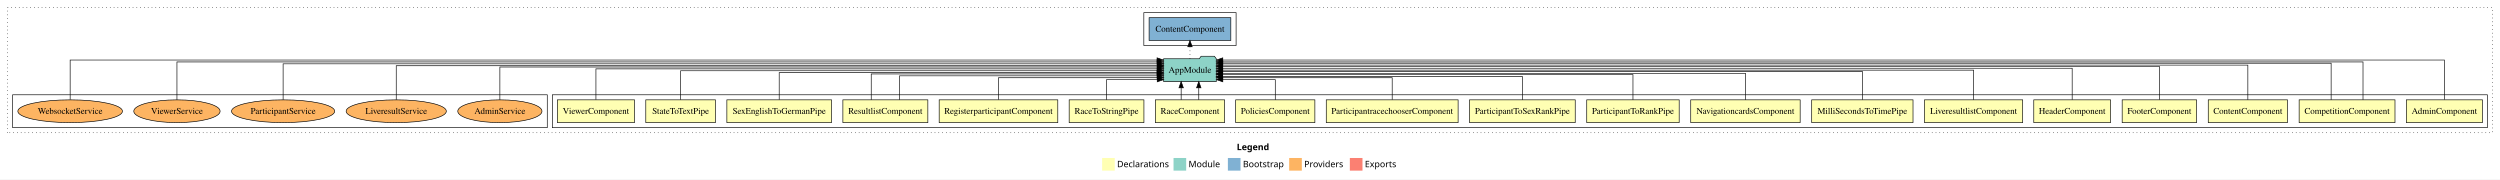
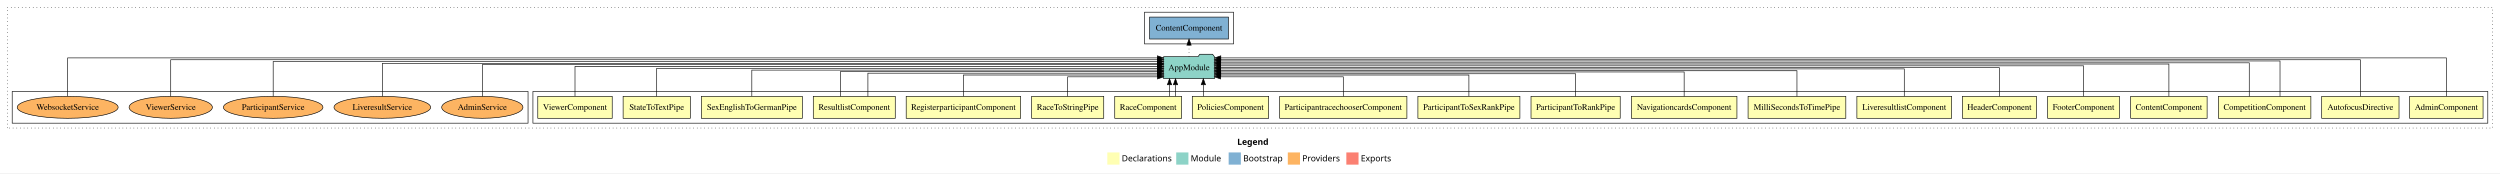
- <svg xmlns="http://www.w3.org/2000/svg" width="3956pt" height="284pt" viewBox="0.00 0.00 3956.00 284.00">
+ <svg xmlns="http://www.w3.org/2000/svg" width="4100pt" height="284pt" viewBox="0.00 0.00 4100.00 284.00">
  <g id="graph0" class="graph" transform="scale(1 1) rotate(0) translate(4 280)">
-     <polygon fill="#ffffff" stroke="transparent" points="-4,4 -4,-280 3952,-280 3952,4 -4,4" />
-     <text text-anchor="start" x="1953.009" y="-42.4" font-family="sans-serif" font-weight="bold" font-size="14.00" fill="#000000">Legend</text>
-     <polygon fill="#ffffb3" stroke="transparent" points="1740,-10 1740,-30 1760,-30 1760,-10 1740,-10" />
-     <text text-anchor="start" x="1763.629" y="-15.4" font-family="sans-serif" font-size="14.00" fill="#000000">  Declarations</text>
-     <polygon fill="#8dd3c7" stroke="transparent" points="1853,-10 1853,-30 1873,-30 1873,-10 1853,-10" />
-     <text text-anchor="start" x="1876.725" y="-15.4" font-family="sans-serif" font-size="14.00" fill="#000000">  Module</text>
-     <polygon fill="#80b1d3" stroke="transparent" points="1939,-10 1939,-30 1959,-30 1959,-10 1939,-10" />
-     <text text-anchor="start" x="1962.781" y="-15.4" font-family="sans-serif" font-size="14.00" fill="#000000">  Bootstrap</text>
-     <polygon fill="#fdb462" stroke="transparent" points="2036,-10 2036,-30 2056,-30 2056,-10 2036,-10" />
-     <text text-anchor="start" x="2059.673" y="-15.4" font-family="sans-serif" font-size="14.00" fill="#000000">  Providers</text>
-     <polygon fill="#fb8072" stroke="transparent" points="2132,-10 2132,-30 2152,-30 2152,-10 2132,-10" />
-     <text text-anchor="start" x="2155.726" y="-15.4" font-family="sans-serif" font-size="14.00" fill="#000000">  Exports</text>
+     <polygon fill="#ffffff" stroke="transparent" points="-4,4 -4,-280 4096,-280 4096,4 -4,4" />
+     <text text-anchor="start" x="2025.009" y="-42.4" font-family="sans-serif" font-weight="bold" font-size="14.00" fill="#000000">Legend</text>
+     <polygon fill="#ffffb3" stroke="transparent" points="1812,-10 1812,-30 1832,-30 1832,-10 1812,-10" />
+     <text text-anchor="start" x="1835.629" y="-15.4" font-family="sans-serif" font-size="14.00" fill="#000000">  Declarations</text>
+     <polygon fill="#8dd3c7" stroke="transparent" points="1925,-10 1925,-30 1945,-30 1945,-10 1925,-10" />
+     <text text-anchor="start" x="1948.725" y="-15.4" font-family="sans-serif" font-size="14.00" fill="#000000">  Module</text>
+     <polygon fill="#80b1d3" stroke="transparent" points="2011,-10 2011,-30 2031,-30 2031,-10 2011,-10" />
+     <text text-anchor="start" x="2034.781" y="-15.4" font-family="sans-serif" font-size="14.00" fill="#000000">  Bootstrap</text>
+     <polygon fill="#fdb462" stroke="transparent" points="2108,-10 2108,-30 2128,-30 2128,-10 2108,-10" />
+     <text text-anchor="start" x="2131.673" y="-15.4" font-family="sans-serif" font-size="14.00" fill="#000000">  Providers</text>
+     <polygon fill="#fb8072" stroke="transparent" points="2204,-10 2204,-30 2224,-30 2224,-10 2204,-10" />
+     <text text-anchor="start" x="2227.726" y="-15.4" font-family="sans-serif" font-size="14.00" fill="#000000">  Exports</text>
    <g id="clust1" class="cluster">
-       <polygon fill="none" stroke="#000000" stroke-dasharray="1,5" points="8,-70 8,-268 3940,-268 3940,-70 8,-70" />
+       <polygon fill="none" stroke="#000000" stroke-dasharray="1,5" points="8,-70 8,-268 4084,-268 4084,-70 8,-70" />
    </g>
    <g id="clust2" class="cluster">
-       <polygon fill="none" stroke="#000000" points="870,-78 870,-130 3932,-130 3932,-78 870,-78" />
-     </g>
-     <g id="clust24" class="cluster">
-       <polygon fill="none" stroke="#000000" points="1806,-208 1806,-260 1952,-260 1952,-208 1806,-208" />
+       <polygon fill="none" stroke="#000000" points="870,-78 870,-130 4076,-130 4076,-78 870,-78" />
    </g>
    <g id="clust25" class="cluster">
+       <polygon fill="none" stroke="#000000" points="1873,-208 1873,-260 2019,-260 2019,-208 1873,-208" />
+     </g>
+     <g id="clust26" class="cluster">
      <polygon fill="none" stroke="#000000" points="16,-78 16,-130 862,-130 862,-78 16,-78" />
    </g>
    <g id="node1" class="node">
-       <polygon fill="#ffffb3" stroke="#000000" points="3924.22,-122 3803.78,-122 3803.78,-86 3924.22,-86 3924.22,-122" />
-       <text text-anchor="middle" x="3864" y="-99.8" font-family="Times,serif" font-size="14.00" fill="#000000">AdminComponent</text>
-     </g>
-     <g id="node20" class="node">
-       <polygon fill="#8dd3c7" stroke="#000000" points="1920.657,-187 1917.657,-191 1896.657,-191 1893.657,-187 1837.343,-187 1837.343,-151 1920.657,-151 1920.657,-187" />
-       <text text-anchor="middle" x="1879" y="-164.8" font-family="Times,serif" font-size="14.00" fill="#000000">AppModule</text>
+       <polygon fill="#ffffb3" stroke="#000000" points="4068.22,-122 3947.78,-122 3947.78,-86 4068.22,-86 4068.22,-122" />
+       <text text-anchor="middle" x="4008" y="-99.8" font-family="Times,serif" font-size="14.00" fill="#000000">AdminComponent</text>
+     </g>
+     <g id="node21" class="node">
+       <polygon fill="#8dd3c7" stroke="#000000" points="1987.657,-187 1984.657,-191 1963.657,-191 1960.657,-187 1904.343,-187 1904.343,-151 1987.657,-151 1987.657,-187" />
+       <text text-anchor="middle" x="1946" y="-164.8" font-family="Times,serif" font-size="14.00" fill="#000000">AppModule</text>
    </g>
    <g id="edge1" class="edge">
-       <path fill="none" stroke="#000000" d="M3864,-122.38C3864,-146.279 3864,-185 3864,-185 3864,-185 1930.918,-185 1930.918,-185" />
-       <polygon fill="#000000" stroke="#000000" points="1930.918,-181.5 1920.918,-185 1930.918,-188.5 1930.918,-181.5" />
+       <path fill="none" stroke="#000000" d="M4008,-122.38C4008,-146.279 4008,-185 4008,-185 4008,-185 1998.124,-185 1998.124,-185" />
+       <polygon fill="#000000" stroke="#000000" points="1998.124,-181.5 1988.124,-185 1998.124,-188.5 1998.124,-181.5" />
    </g>
    <g id="node2" class="node">
+       <polygon fill="#ffffb3" stroke="#000000" points="3930.4,-122 3803.6,-122 3803.6,-86 3930.4,-86 3930.4,-122" />
+       <text text-anchor="middle" x="3867" y="-99.8" font-family="Times,serif" font-size="14.00" fill="#000000">AutofocusDirective</text>
+     </g>
+     <g id="edge2" class="edge">
+       <path fill="none" stroke="#000000" d="M3867,-122.091C3867,-145.133 3867,-182 3867,-182 3867,-182 1997.909,-182 1997.909,-182" />
+       <polygon fill="#000000" stroke="#000000" points="1997.909,-178.5 1987.909,-182 1997.909,-185.5 1997.909,-178.5" />
+     </g>
+     <g id="node3" class="node">
      <polygon fill="#ffffb3" stroke="#000000" points="3785.837,-122 3634.163,-122 3634.163,-86 3785.837,-86 3785.837,-122" />
      <text text-anchor="middle" x="3710" y="-99.8" font-family="Times,serif" font-size="14.00" fill="#000000">CompetitionComponent</text>
    </g>
-     <g id="edge2" class="edge">
-       <path fill="none" stroke="#000000" d="M3684.777,-122.011C3684.777,-144.485 3684.777,-180 3684.777,-180 3684.777,-180 1930.978,-180 1930.978,-180" />
-       <polygon fill="#000000" stroke="#000000" points="1930.978,-176.5 1920.978,-180 1930.978,-183.5 1930.978,-176.5" />
-     </g>
    <g id="edge3" class="edge">
-       <path fill="none" stroke="#000000" d="M3735.223,-122.091C3735.223,-145.133 3735.223,-182 3735.223,-182 3735.223,-182 1930.814,-182 1930.814,-182" />
-       <polygon fill="#000000" stroke="#000000" points="1930.814,-178.5 1920.814,-182 1930.814,-185.5 1930.814,-178.5" />
-     </g>
-     <g id="node3" class="node">
+       <path fill="none" stroke="#000000" d="M3735.223,-122.011C3735.223,-144.485 3735.223,-180 3735.223,-180 3735.223,-180 1998.027,-180 1998.027,-180" />
+       <polygon fill="#000000" stroke="#000000" points="1998.027,-176.5 1988.027,-180 1998.027,-183.5 1998.027,-176.5" />
+     </g>
+     <g id="edge4" class="edge">
+       <path fill="none" stroke="#000000" d="M3684.777,-122.045C3684.777,-143.662 3684.777,-177 3684.777,-177 3684.777,-177 1997.692,-177 1997.692,-177" />
+       <polygon fill="#000000" stroke="#000000" points="1997.692,-173.5 1987.692,-177 1997.692,-180.5 1997.692,-173.5" />
+     </g>
+     <g id="node4" class="node">
      <polygon fill="#ffffb3" stroke="#000000" points="3615.665,-122 3490.335,-122 3490.335,-86 3615.665,-86 3615.665,-122" />
      <text text-anchor="middle" x="3553" y="-99.8" font-family="Times,serif" font-size="14.00" fill="#000000">ContentComponent</text>
    </g>
-     <g id="edge4" class="edge">
-       <path fill="none" stroke="#000000" d="M3553,-122.045C3553,-143.662 3553,-177 3553,-177 3553,-177 1930.798,-177 1930.798,-177" />
-       <polygon fill="#000000" stroke="#000000" points="1930.798,-173.5 1920.798,-177 1930.798,-180.5 1930.798,-173.5" />
-     </g>
-     <g id="node4" class="node">
+     <g id="edge5" class="edge">
+       <path fill="none" stroke="#000000" d="M3553,-122.284C3553,-143.321 3553,-175 3553,-175 3553,-175 1997.747,-175 1997.747,-175" />
+       <polygon fill="#000000" stroke="#000000" points="1997.747,-171.5 1987.747,-175 1997.747,-178.5 1997.747,-171.5" />
+     </g>
+     <g id="node5" class="node">
      <polygon fill="#ffffb3" stroke="#000000" points="3471.881,-122 3354.119,-122 3354.119,-86 3471.881,-86 3471.881,-122" />
      <text text-anchor="middle" x="3413" y="-99.8" font-family="Times,serif" font-size="14.00" fill="#000000">FooterComponent</text>
    </g>
-     <g id="edge5" class="edge">
-       <path fill="none" stroke="#000000" d="M3413,-122.284C3413,-143.321 3413,-175 3413,-175 3413,-175 1930.826,-175 1930.826,-175" />
-       <polygon fill="#000000" stroke="#000000" points="1930.826,-171.5 1920.826,-175 1930.826,-178.5 1930.826,-171.5" />
-     </g>
-     <g id="node5" class="node">
+     <g id="edge6" class="edge">
+       <path fill="none" stroke="#000000" d="M3413,-122.223C3413,-142.365 3413,-172 3413,-172 3413,-172 1997.931,-172 1997.931,-172" />
+       <polygon fill="#000000" stroke="#000000" points="1997.931,-168.5 1987.931,-172 1997.931,-175.5 1997.931,-168.5" />
+     </g>
+     <g id="node6" class="node">
      <polygon fill="#ffffb3" stroke="#000000" points="3335.744,-122 3214.256,-122 3214.256,-86 3335.744,-86 3335.744,-122" />
      <text text-anchor="middle" x="3275" y="-99.8" font-family="Times,serif" font-size="14.00" fill="#000000">HeaderComponent</text>
    </g>
-     <g id="edge6" class="edge">
-       <path fill="none" stroke="#000000" d="M3275,-122.223C3275,-142.365 3275,-172 3275,-172 3275,-172 1930.78,-172 1930.78,-172" />
-       <polygon fill="#000000" stroke="#000000" points="1930.78,-168.5 1920.78,-172 1930.78,-175.5 1930.78,-168.5" />
-     </g>
-     <g id="node6" class="node">
+     <g id="edge7" class="edge">
+       <path fill="none" stroke="#000000" d="M3275,-122.106C3275,-141.339 3275,-169 3275,-169 3275,-169 1997.969,-169 1997.969,-169" />
+       <polygon fill="#000000" stroke="#000000" points="1997.969,-165.5 1987.969,-169 1997.969,-172.5 1997.969,-165.5" />
+     </g>
+     <g id="node7" class="node">
      <polygon fill="#ffffb3" stroke="#000000" points="3196.708,-122 3041.292,-122 3041.292,-86 3196.708,-86 3196.708,-122" />
      <text text-anchor="middle" x="3119" y="-99.8" font-family="Times,serif" font-size="14.00" fill="#000000">LiveresultlistComponent</text>
    </g>
-     <g id="edge7" class="edge">
-       <path fill="none" stroke="#000000" d="M3119,-122.106C3119,-141.339 3119,-169 3119,-169 3119,-169 1930.967,-169 1930.967,-169" />
-       <polygon fill="#000000" stroke="#000000" points="1930.968,-165.5 1920.967,-169 1930.967,-172.5 1930.968,-165.5" />
-     </g>
-     <g id="node7" class="node">
+     <g id="edge8" class="edge">
+       <path fill="none" stroke="#000000" d="M3119,-122.222C3119,-140.828 3119,-167 3119,-167 3119,-167 1997.748,-167 1997.748,-167" />
+       <polygon fill="#000000" stroke="#000000" points="1997.748,-163.5 1987.748,-167 1997.748,-170.5 1997.748,-163.5" />
+     </g>
+     <g id="node8" class="node">
      <polygon fill="#ffffb3" stroke="#000000" points="3023.153,-122 2862.847,-122 2862.847,-86 3023.153,-86 3023.153,-122" />
      <text text-anchor="middle" x="2943" y="-99.8" font-family="Times,serif" font-size="14.00" fill="#000000">MilliSecondsToTimePipe</text>
    </g>
-     <g id="edge8" class="edge">
-       <path fill="none" stroke="#000000" d="M2943,-122.222C2943,-140.828 2943,-167 2943,-167 2943,-167 1930.71,-167 1930.71,-167" />
-       <polygon fill="#000000" stroke="#000000" points="1930.71,-163.5 1920.71,-167 1930.71,-170.5 1930.71,-163.5" />
-     </g>
-     <g id="node8" class="node">
+     <g id="edge9" class="edge">
+       <path fill="none" stroke="#000000" d="M2943,-122.002C2943,-139.675 2943,-164 2943,-164 2943,-164 1997.886,-164 1997.886,-164" />
+       <polygon fill="#000000" stroke="#000000" points="1997.886,-160.5 1987.886,-164 1997.886,-167.5 1997.886,-160.5" />
+     </g>
+     <g id="node9" class="node">
      <polygon fill="#ffffb3" stroke="#000000" points="2844.574,-122 2671.426,-122 2671.426,-86 2844.574,-86 2844.574,-122" />
      <text text-anchor="middle" x="2758" y="-99.8" font-family="Times,serif" font-size="14.00" fill="#000000">NavigationcardsComponent</text>
    </g>
-     <g id="edge9" class="edge">
-       <path fill="none" stroke="#000000" d="M2758,-122.002C2758,-139.675 2758,-164 2758,-164 2758,-164 1930.805,-164 1930.805,-164" />
-       <polygon fill="#000000" stroke="#000000" points="1930.805,-160.5 1920.805,-164 1930.805,-167.5 1930.805,-160.5" />
-     </g>
-     <g id="node9" class="node">
+     <g id="edge10" class="edge">
+       <path fill="none" stroke="#000000" d="M2758,-122.034C2758,-139.06 2758,-162 2758,-162 2758,-162 1997.665,-162 1997.665,-162" />
+       <polygon fill="#000000" stroke="#000000" points="1997.665,-158.5 1987.665,-162 1997.665,-165.5 1997.665,-158.5" />
+     </g>
+     <g id="node10" class="node">
      <polygon fill="#ffffb3" stroke="#000000" points="2653.141,-122 2506.859,-122 2506.859,-86 2653.141,-86 2653.141,-122" />
      <text text-anchor="middle" x="2580" y="-99.8" font-family="Times,serif" font-size="14.00" fill="#000000">ParticipantToRankPipe</text>
    </g>
-     <g id="edge10" class="edge">
-       <path fill="none" stroke="#000000" d="M2580,-122.034C2580,-139.06 2580,-162 2580,-162 2580,-162 1930.751,-162 1930.751,-162" />
-       <polygon fill="#000000" stroke="#000000" points="1930.752,-158.5 1920.751,-162 1930.751,-165.5 1930.752,-158.5" />
-     </g>
-     <g id="node10" class="node">
+     <g id="edge11" class="edge">
+       <path fill="none" stroke="#000000" d="M2580,-122.009C2580,-138.049 2580,-159 2580,-159 2580,-159 1998.09,-159 1998.09,-159" />
+       <polygon fill="#000000" stroke="#000000" points="1998.09,-155.5 1988.09,-159 1998.09,-162.5 1998.09,-155.5" />
+     </g>
+     <g id="node11" class="node">
      <polygon fill="#ffffb3" stroke="#000000" points="2488.639,-122 2321.361,-122 2321.361,-86 2488.639,-86 2488.639,-122" />
      <text text-anchor="middle" x="2405" y="-99.8" font-family="Times,serif" font-size="14.00" fill="#000000">ParticipantToSexRankPipe</text>
    </g>
-     <g id="edge11" class="edge">
-       <path fill="none" stroke="#000000" d="M2405,-122.009C2405,-138.049 2405,-159 2405,-159 2405,-159 1930.714,-159 1930.714,-159" />
-       <polygon fill="#000000" stroke="#000000" points="1930.714,-155.5 1920.714,-159 1930.714,-162.5 1930.714,-155.5" />
-     </g>
-     <g id="node11" class="node">
+     <g id="edge12" class="edge">
+       <path fill="none" stroke="#000000" d="M2405,-122.24C2405,-137.571 2405,-157 2405,-157 2405,-157 1997.95,-157 1997.95,-157" />
+       <polygon fill="#000000" stroke="#000000" points="1997.95,-153.5 1987.95,-157 1997.95,-160.5 1997.95,-153.5" />
+     </g>
+     <g id="node12" class="node">
      <polygon fill="#ffffb3" stroke="#000000" points="2303.321,-122 2094.679,-122 2094.679,-86 2303.321,-86 2303.321,-122" />
      <text text-anchor="middle" x="2199" y="-99.8" font-family="Times,serif" font-size="14.00" fill="#000000">ParticipantracechooserComponent</text>
    </g>
-     <g id="edge12" class="edge">
-       <path fill="none" stroke="#000000" d="M2199,-122.24C2199,-137.571 2199,-157 2199,-157 2199,-157 1930.834,-157 1930.834,-157" />
-       <polygon fill="#000000" stroke="#000000" points="1930.834,-153.5 1920.834,-157 1930.834,-160.5 1930.834,-153.5" />
-     </g>
-     <g id="node12" class="node">
+     <g id="edge13" class="edge">
+       <path fill="none" stroke="#000000" d="M2199,-122.051C2199,-136.373 2199,-154 2199,-154 2199,-154 1997.778,-154 1997.778,-154" />
+       <polygon fill="#000000" stroke="#000000" points="1997.778,-150.5 1987.778,-154 1997.778,-157.5 1997.778,-150.5" />
+     </g>
+     <g id="node13" class="node">
      <polygon fill="#ffffb3" stroke="#000000" points="2076.661,-122 1951.339,-122 1951.339,-86 2076.661,-86 2076.661,-122" />
      <text text-anchor="middle" x="2014" y="-99.8" font-family="Times,serif" font-size="14.00" fill="#000000">PoliciesComponent</text>
    </g>
-     <g id="edge13" class="edge">
-       <path fill="none" stroke="#000000" d="M2014,-122.051C2014,-136.373 2014,-154 2014,-154 2014,-154 1930.975,-154 1930.975,-154" />
-       <polygon fill="#000000" stroke="#000000" points="1930.975,-150.5 1920.975,-154 1930.975,-157.5 1930.975,-150.5" />
-     </g>
-     <g id="node13" class="node">
+     <g id="edge14" class="edge">
+       <path fill="none" stroke="#000000" d="M1969.499,-122.106C1969.499,-122.106 1969.499,-140.991 1969.499,-140.991" />
+       <polygon fill="#000000" stroke="#000000" points="1965.999,-140.991 1969.499,-150.991 1972.999,-140.991 1965.999,-140.991" />
+     </g>
+     <g id="node14" class="node">
      <polygon fill="#ffffb3" stroke="#000000" points="1933.813,-122 1824.187,-122 1824.187,-86 1933.813,-86 1933.813,-122" />
      <text text-anchor="middle" x="1879" y="-99.8" font-family="Times,serif" font-size="14.00" fill="#000000">RaceComponent</text>
    </g>
-     <g id="edge14" class="edge">
-       <path fill="none" stroke="#000000" d="M1892.943,-122.106C1892.943,-122.106 1892.943,-140.991 1892.943,-140.991" />
-       <polygon fill="#000000" stroke="#000000" points="1889.443,-140.991 1892.943,-150.991 1896.443,-140.991 1889.443,-140.991" />
-     </g>
    <g id="edge15" class="edge">
-       <path fill="none" stroke="#000000" d="M1865.057,-122.106C1865.057,-122.106 1865.057,-140.991 1865.057,-140.991" />
-       <polygon fill="#000000" stroke="#000000" points="1861.557,-140.991 1865.057,-150.991 1868.557,-140.991 1861.557,-140.991" />
-     </g>
-     <g id="node14" class="node">
+       <path fill="none" stroke="#000000" d="M1914,-122.106C1914,-122.106 1914,-140.991 1914,-140.991" />
+       <polygon fill="#000000" stroke="#000000" points="1910.5,-140.991 1914,-150.991 1917.5,-140.991 1910.5,-140.991" />
+     </g>
+     <g id="edge16" class="edge">
+       <path fill="none" stroke="#000000" d="M1923.828,-122.106C1923.828,-122.106 1923.828,-140.991 1923.828,-140.991" />
+       <polygon fill="#000000" stroke="#000000" points="1920.328,-140.991 1923.828,-150.991 1927.328,-140.991 1920.328,-140.991" />
+     </g>
+     <g id="node15" class="node">
      <polygon fill="#ffffb3" stroke="#000000" points="1806.146,-122 1687.854,-122 1687.854,-86 1806.146,-86 1806.146,-122" />
      <text text-anchor="middle" x="1747" y="-99.8" font-family="Times,serif" font-size="14.00" fill="#000000">RaceToStringPipe</text>
    </g>
-     <g id="edge16" class="edge">
-       <path fill="none" stroke="#000000" d="M1747,-122.051C1747,-136.373 1747,-154 1747,-154 1747,-154 1827.234,-154 1827.234,-154" />
-       <polygon fill="#000000" stroke="#000000" points="1827.234,-157.5 1837.234,-154 1827.234,-150.5 1827.234,-157.5" />
-     </g>
-     <g id="node15" class="node">
+     <g id="edge17" class="edge">
+       <path fill="none" stroke="#000000" d="M1747,-122.051C1747,-136.373 1747,-154 1747,-154 1747,-154 1894.283,-154 1894.283,-154" />
+       <polygon fill="#000000" stroke="#000000" points="1894.283,-157.5 1904.283,-154 1894.283,-150.5 1894.283,-157.5" />
+     </g>
+     <g id="node16" class="node">
      <polygon fill="#ffffb3" stroke="#000000" points="1669.851,-122 1482.149,-122 1482.149,-86 1669.851,-86 1669.851,-122" />
      <text text-anchor="middle" x="1576" y="-99.8" font-family="Times,serif" font-size="14.00" fill="#000000">RegisterparticipantComponent</text>
    </g>
-     <g id="edge17" class="edge">
-       <path fill="none" stroke="#000000" d="M1576,-122.24C1576,-137.571 1576,-157 1576,-157 1576,-157 1827.187,-157 1827.187,-157" />
-       <polygon fill="#000000" stroke="#000000" points="1827.187,-160.5 1837.187,-157 1827.187,-153.5 1827.187,-160.5" />
-     </g>
-     <g id="node16" class="node">
+     <g id="edge18" class="edge">
+       <path fill="none" stroke="#000000" d="M1576,-122.24C1576,-137.571 1576,-157 1576,-157 1576,-157 1894.275,-157 1894.275,-157" />
+       <polygon fill="#000000" stroke="#000000" points="1894.276,-160.5 1904.275,-157 1894.275,-153.5 1894.276,-160.5" />
+     </g>
+     <g id="node17" class="node">
      <polygon fill="#ffffb3" stroke="#000000" points="1464.226,-122 1329.774,-122 1329.774,-86 1464.226,-86 1464.226,-122" />
      <text text-anchor="middle" x="1397" y="-99.8" font-family="Times,serif" font-size="14.00" fill="#000000">ResultlistComponent</text>
    </g>
-     <g id="edge18" class="edge">
-       <path fill="none" stroke="#000000" d="M1374.629,-122.022C1374.629,-139.373 1374.629,-163 1374.629,-163 1374.629,-163 1827.296,-163 1827.296,-163" />
-       <polygon fill="#000000" stroke="#000000" points="1827.296,-166.5 1837.296,-163 1827.296,-159.5 1827.296,-166.5" />
-     </g>
    <g id="edge19" class="edge">
-       <path fill="none" stroke="#000000" d="M1419.371,-122.027C1419.371,-138.398 1419.371,-160 1419.371,-160 1419.371,-160 1826.993,-160 1826.993,-160" />
-       <polygon fill="#000000" stroke="#000000" points="1826.993,-163.5 1836.993,-160 1826.993,-156.5 1826.993,-163.5" />
-     </g>
-     <g id="node17" class="node">
+       <path fill="none" stroke="#000000" d="M1374.629,-122.022C1374.629,-139.373 1374.629,-163 1374.629,-163 1374.629,-163 1893.986,-163 1893.986,-163" />
+       <polygon fill="#000000" stroke="#000000" points="1893.986,-166.5 1903.986,-163 1893.986,-159.5 1893.986,-166.5" />
+     </g>
+     <g id="edge20" class="edge">
+       <path fill="none" stroke="#000000" d="M1419.371,-122.027C1419.371,-138.398 1419.371,-160 1419.371,-160 1419.371,-160 1894.236,-160 1894.236,-160" />
+       <polygon fill="#000000" stroke="#000000" points="1894.236,-163.5 1904.236,-160 1894.236,-156.5 1894.236,-163.5" />
+     </g>
+     <g id="node18" class="node">
      <polygon fill="#ffffb3" stroke="#000000" points="1311.803,-122 1146.197,-122 1146.197,-86 1311.803,-86 1311.803,-122" />
      <text text-anchor="middle" x="1229" y="-99.8" font-family="Times,serif" font-size="14.00" fill="#000000">SexEnglishToGermanPipe</text>
    </g>
-     <g id="edge20" class="edge">
-       <path fill="none" stroke="#000000" d="M1229,-122.302C1229,-140.27 1229,-165 1229,-165 1229,-165 1826.852,-165 1826.852,-165" />
-       <polygon fill="#000000" stroke="#000000" points="1826.852,-168.5 1836.852,-165 1826.852,-161.5 1826.852,-168.5" />
-     </g>
-     <g id="node18" class="node">
+     <g id="edge21" class="edge">
+       <path fill="none" stroke="#000000" d="M1229,-122.302C1229,-140.27 1229,-165 1229,-165 1229,-165 1894.089,-165 1894.089,-165" />
+       <polygon fill="#000000" stroke="#000000" points="1894.089,-168.5 1904.089,-165 1894.089,-161.5 1894.089,-168.5" />
+     </g>
+     <g id="node19" class="node">
      <polygon fill="#ffffb3" stroke="#000000" points="1128.091,-122 1017.909,-122 1017.909,-86 1128.091,-86 1128.091,-122" />
      <text text-anchor="middle" x="1073" y="-99.8" font-family="Times,serif" font-size="14.00" fill="#000000">StateToTextPipe</text>
    </g>
-     <g id="edge21" class="edge">
-       <path fill="none" stroke="#000000" d="M1073,-122.169C1073,-141.09 1073,-168 1073,-168 1073,-168 1827.082,-168 1827.082,-168" />
-       <polygon fill="#000000" stroke="#000000" points="1827.082,-171.5 1837.082,-168 1827.082,-164.5 1827.082,-171.5" />
-     </g>
-     <g id="node19" class="node">
+     <g id="edge22" class="edge">
+       <path fill="none" stroke="#000000" d="M1073,-122.169C1073,-141.09 1073,-168 1073,-168 1073,-168 1894.188,-168 1894.188,-168" />
+       <polygon fill="#000000" stroke="#000000" points="1894.188,-171.5 1904.188,-168 1894.188,-164.5 1894.188,-171.5" />
+     </g>
+     <g id="node20" class="node">
      <polygon fill="#ffffb3" stroke="#000000" points="1000.027,-122 877.973,-122 877.973,-86 1000.027,-86 1000.027,-122" />
      <text text-anchor="middle" x="939" y="-99.8" font-family="Times,serif" font-size="14.00" fill="#000000">ViewerComponent</text>
    </g>
-     <g id="edge22" class="edge">
-       <path fill="none" stroke="#000000" d="M939,-122.308C939,-142.145 939,-171 939,-171 939,-171 1827.091,-171 1827.091,-171" />
-       <polygon fill="#000000" stroke="#000000" points="1827.091,-174.5 1837.091,-171 1827.091,-167.5 1827.091,-174.5" />
-     </g>
-     <g id="node21" class="node">
-       <polygon fill="#80b1d3" stroke="#000000" points="1943.665,-252 1814.335,-252 1814.335,-216 1943.665,-216 1943.665,-252" />
-       <text text-anchor="middle" x="1879" y="-229.8" font-family="Times,serif" font-size="14.00" fill="#000000">ContentComponent </text>
-     </g>
    <g id="edge23" class="edge">
-       <path fill="none" stroke="#000000" stroke-dasharray="1,5" d="M1879,-187.106C1879,-187.106 1879,-205.991 1879,-205.991" />
-       <polygon fill="#000000" stroke="#000000" points="1875.5,-205.991 1879,-215.991 1882.5,-205.991 1875.5,-205.991" />
+       <path fill="none" stroke="#000000" d="M939,-122.308C939,-142.145 939,-171 939,-171 939,-171 1894.33,-171 1894.33,-171" />
+       <polygon fill="#000000" stroke="#000000" points="1894.33,-174.5 1904.33,-171 1894.33,-167.5 1894.33,-174.5" />
    </g>
    <g id="node22" class="node">
+       <polygon fill="#80b1d3" stroke="#000000" points="2010.665,-252 1881.335,-252 1881.335,-216 2010.665,-216 2010.665,-252" />
+       <text text-anchor="middle" x="1946" y="-229.8" font-family="Times,serif" font-size="14.00" fill="#000000">ContentComponent </text>
+     </g>
+     <g id="edge24" class="edge">
+       <path fill="none" stroke="#000000" stroke-dasharray="1,5" d="M1946,-187.106C1946,-187.106 1946,-205.991 1946,-205.991" />
+       <polygon fill="#000000" stroke="#000000" points="1942.5,-205.991 1946,-215.991 1949.5,-205.991 1942.5,-205.991" />
+     </g>
+     <g id="node23" class="node">
      <ellipse fill="#fdb462" stroke="#000000" cx="787" cy="-104" rx="66.632" ry="18" />
      <text text-anchor="middle" x="787" y="-99.8" font-family="Times,serif" font-size="14.00" fill="#000000">AdminService</text>
    </g>
-     <g id="edge24" class="edge">
-       <path fill="none" stroke="#000000" d="M787,-122.027C787,-142.767 787,-174 787,-174 787,-174 1827.194,-174 1827.194,-174" />
-       <polygon fill="#000000" stroke="#000000" points="1827.194,-177.5 1837.194,-174 1827.194,-170.5 1827.194,-177.5" />
-     </g>
-     <g id="node23" class="node">
+     <g id="edge25" class="edge">
+       <path fill="none" stroke="#000000" d="M787,-122.027C787,-142.767 787,-174 787,-174 787,-174 1894.066,-174 1894.066,-174" />
+       <polygon fill="#000000" stroke="#000000" points="1894.066,-177.5 1904.066,-174 1894.066,-170.5 1894.066,-177.5" />
+     </g>
+     <g id="node24" class="node">
      <ellipse fill="#fdb462" stroke="#000000" cx="623" cy="-104" rx="79.286" ry="18" />
      <text text-anchor="middle" x="623" y="-99.8" font-family="Times,serif" font-size="14.00" fill="#000000">LiveresultService</text>
    </g>
-     <g id="edge25" class="edge">
-       <path fill="none" stroke="#000000" d="M623,-122.169C623,-143.498 623,-176 623,-176 623,-176 1827.211,-176 1827.211,-176" />
-       <polygon fill="#000000" stroke="#000000" points="1827.211,-179.5 1837.211,-176 1827.211,-172.5 1827.211,-179.5" />
-     </g>
-     <g id="node24" class="node">
+     <g id="edge26" class="edge">
+       <path fill="none" stroke="#000000" d="M623,-122.169C623,-143.498 623,-176 623,-176 623,-176 1894.22,-176 1894.22,-176" />
+       <polygon fill="#000000" stroke="#000000" points="1894.22,-179.5 1904.22,-176 1894.22,-172.5 1894.22,-179.5" />
+     </g>
+     <g id="node25" class="node">
      <ellipse fill="#fdb462" stroke="#000000" cx="444" cy="-104" rx="81.654" ry="18" />
      <text text-anchor="middle" x="444" y="-99.8" font-family="Times,serif" font-size="14.00" fill="#000000">ParticipantService</text>
    </g>
-     <g id="edge26" class="edge">
-       <path fill="none" stroke="#000000" d="M444,-122.155C444,-144.352 444,-179 444,-179 444,-179 1827.216,-179 1827.216,-179" />
-       <polygon fill="#000000" stroke="#000000" points="1827.216,-182.5 1837.216,-179 1827.216,-175.5 1827.216,-182.5" />
-     </g>
-     <g id="node25" class="node">
+     <g id="edge27" class="edge">
+       <path fill="none" stroke="#000000" d="M444,-122.155C444,-144.352 444,-179 444,-179 444,-179 1894.26,-179 1894.26,-179" />
+       <polygon fill="#000000" stroke="#000000" points="1894.26,-182.5 1904.26,-179 1894.26,-175.5 1894.26,-182.5" />
+     </g>
+     <g id="node26" class="node">
      <ellipse fill="#fdb462" stroke="#000000" cx="276" cy="-104" rx="68.313" ry="18" />
      <text text-anchor="middle" x="276" y="-99.8" font-family="Times,serif" font-size="14.00" fill="#000000">ViewerService</text>
    </g>
-     <g id="edge27" class="edge">
-       <path fill="none" stroke="#000000" d="M276,-122.091C276,-145.133 276,-182 276,-182 276,-182 1826.948,-182 1826.948,-182" />
-       <polygon fill="#000000" stroke="#000000" points="1826.948,-185.5 1836.948,-182 1826.948,-178.5 1826.948,-185.5" />
-     </g>
-     <g id="node26" class="node">
+     <g id="edge28" class="edge">
+       <path fill="none" stroke="#000000" d="M276,-122.091C276,-145.133 276,-182 276,-182 276,-182 1894.302,-182 1894.302,-182" />
+       <polygon fill="#000000" stroke="#000000" points="1894.302,-185.5 1904.302,-182 1894.302,-178.5 1894.302,-185.5" />
+     </g>
+     <g id="node27" class="node">
      <ellipse fill="#fdb462" stroke="#000000" cx="107" cy="-104" rx="82.784" ry="18" />
      <text text-anchor="middle" x="107" y="-99.8" font-family="Times,serif" font-size="14.00" fill="#000000">WebsocketService</text>
    </g>
-     <g id="edge28" class="edge">
-       <path fill="none" stroke="#000000" d="M107,-122.38C107,-146.279 107,-185 107,-185 107,-185 1826.945,-185 1826.945,-185" />
-       <polygon fill="#000000" stroke="#000000" points="1826.945,-188.5 1836.945,-185 1826.945,-181.5 1826.945,-188.5" />
+     <g id="edge29" class="edge">
+       <path fill="none" stroke="#000000" d="M107,-122.38C107,-146.279 107,-185 107,-185 107,-185 1894.135,-185 1894.135,-185" />
+       <polygon fill="#000000" stroke="#000000" points="1894.135,-188.5 1904.135,-185 1894.135,-181.5 1894.135,-188.5" />
    </g>
  </g>
</svg>
